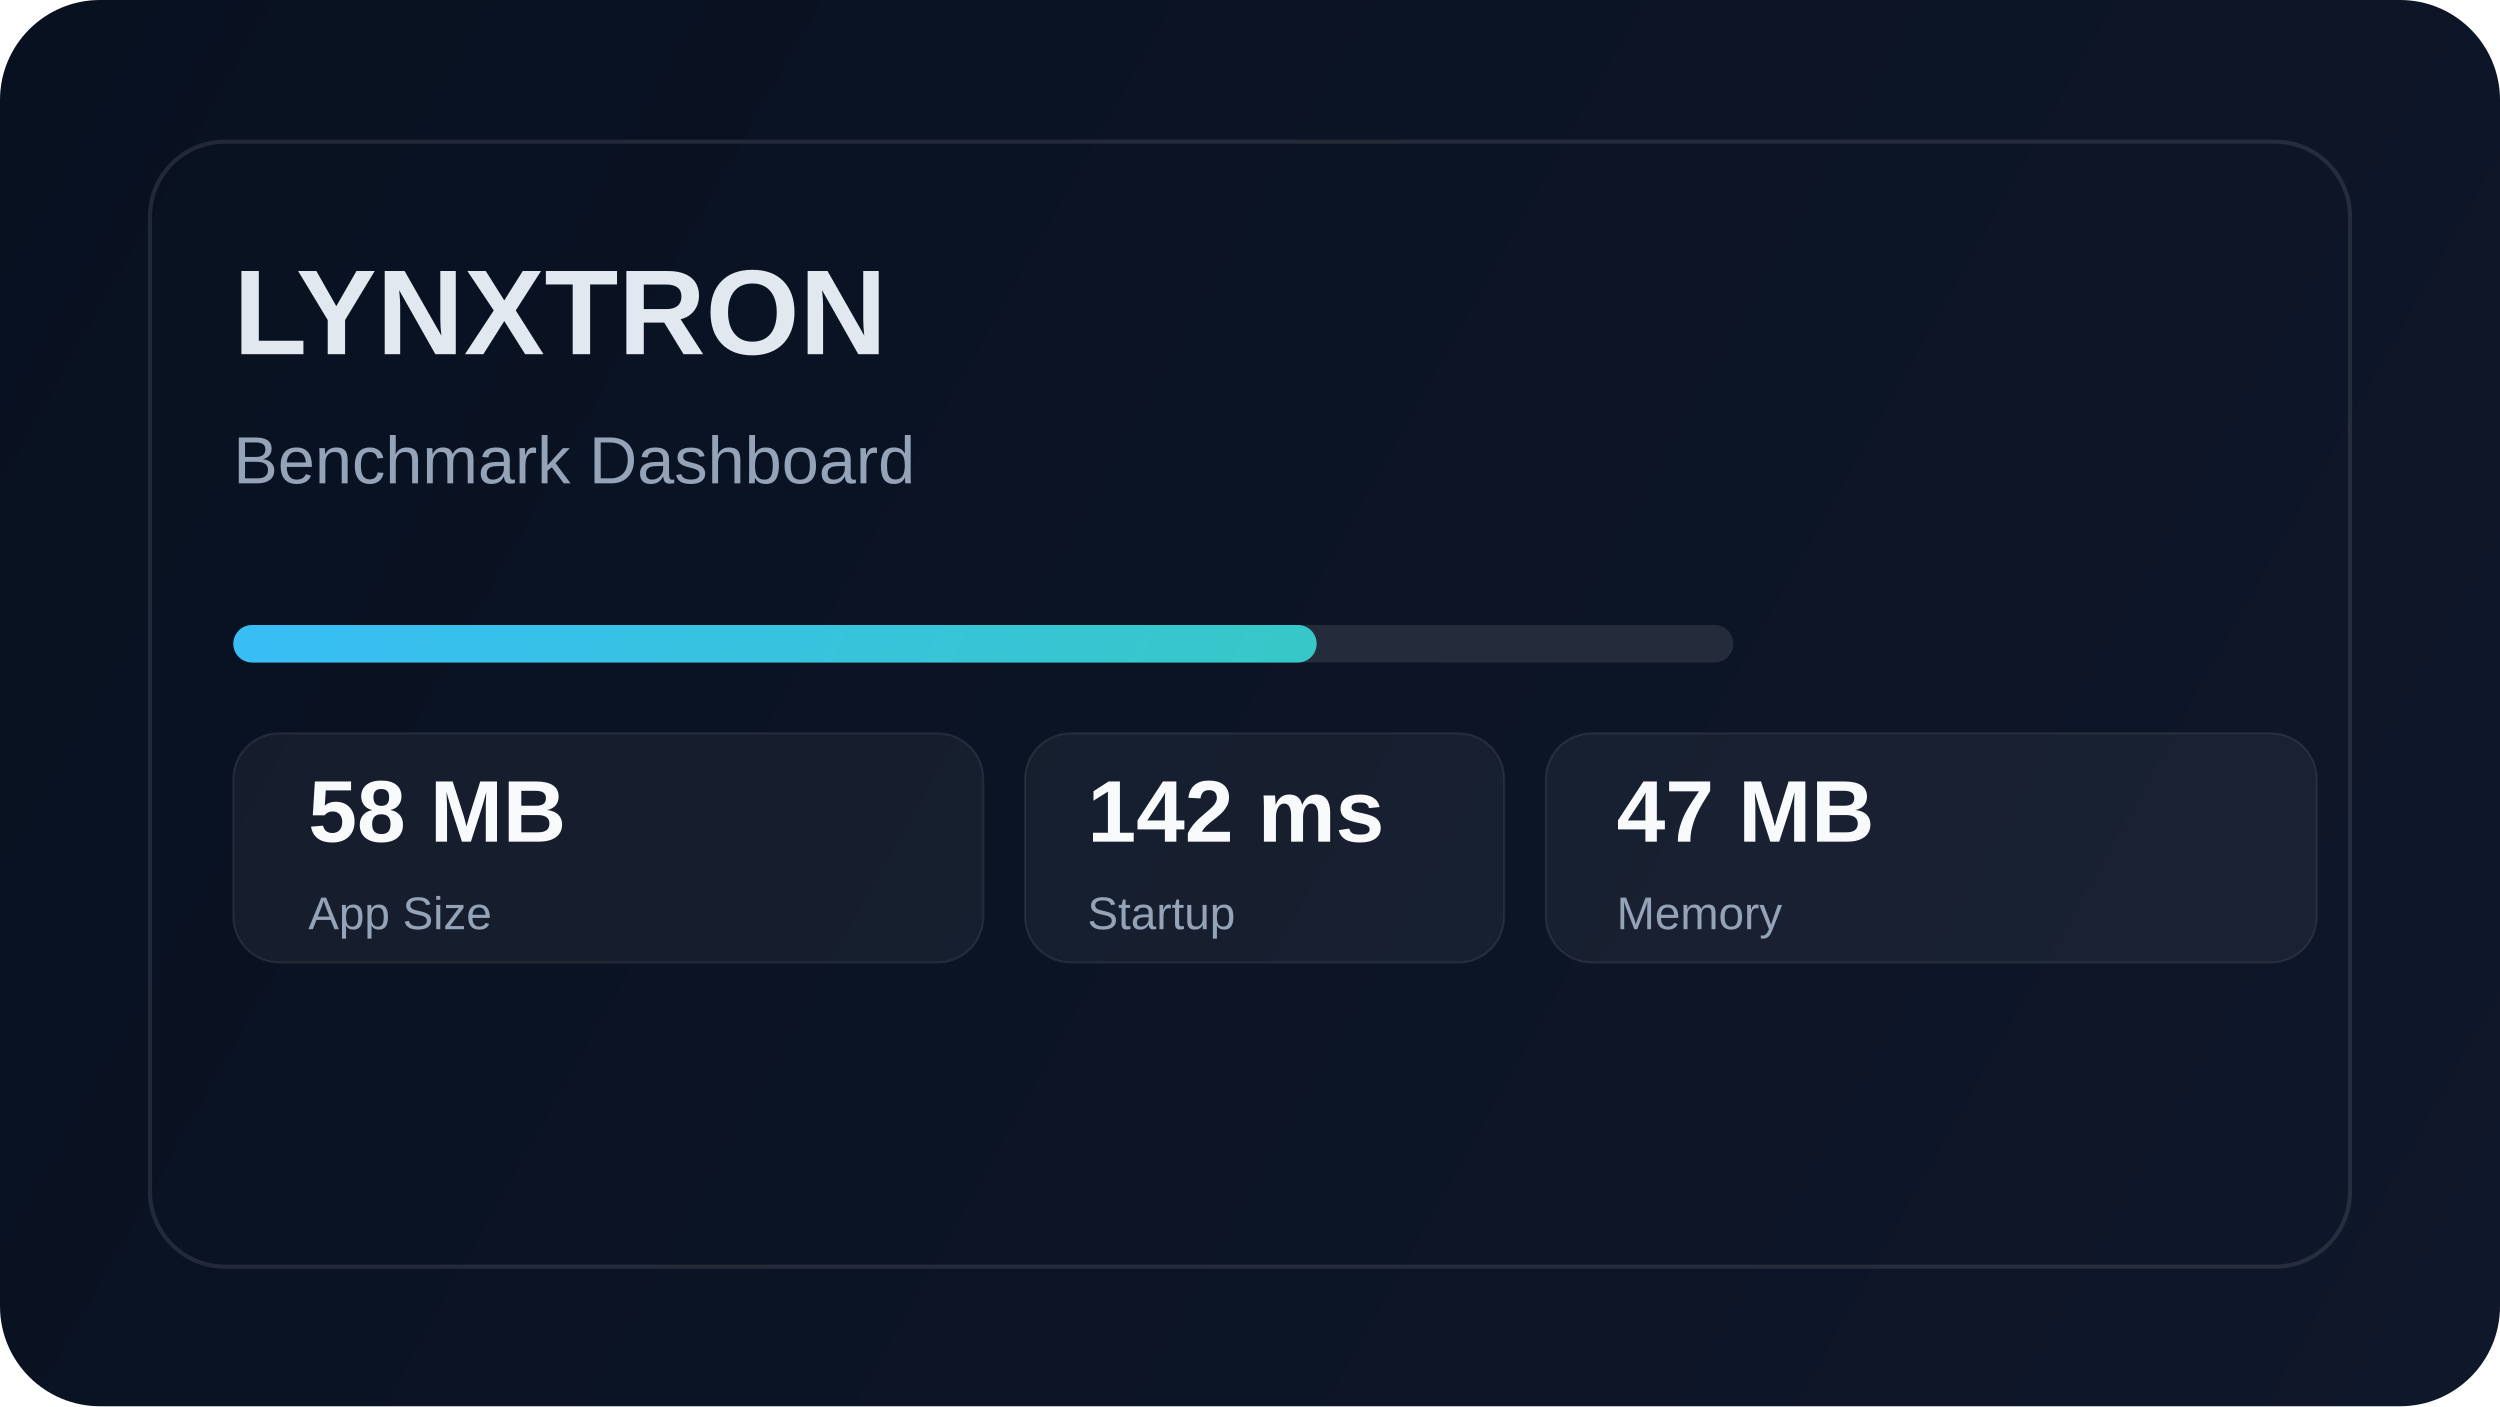
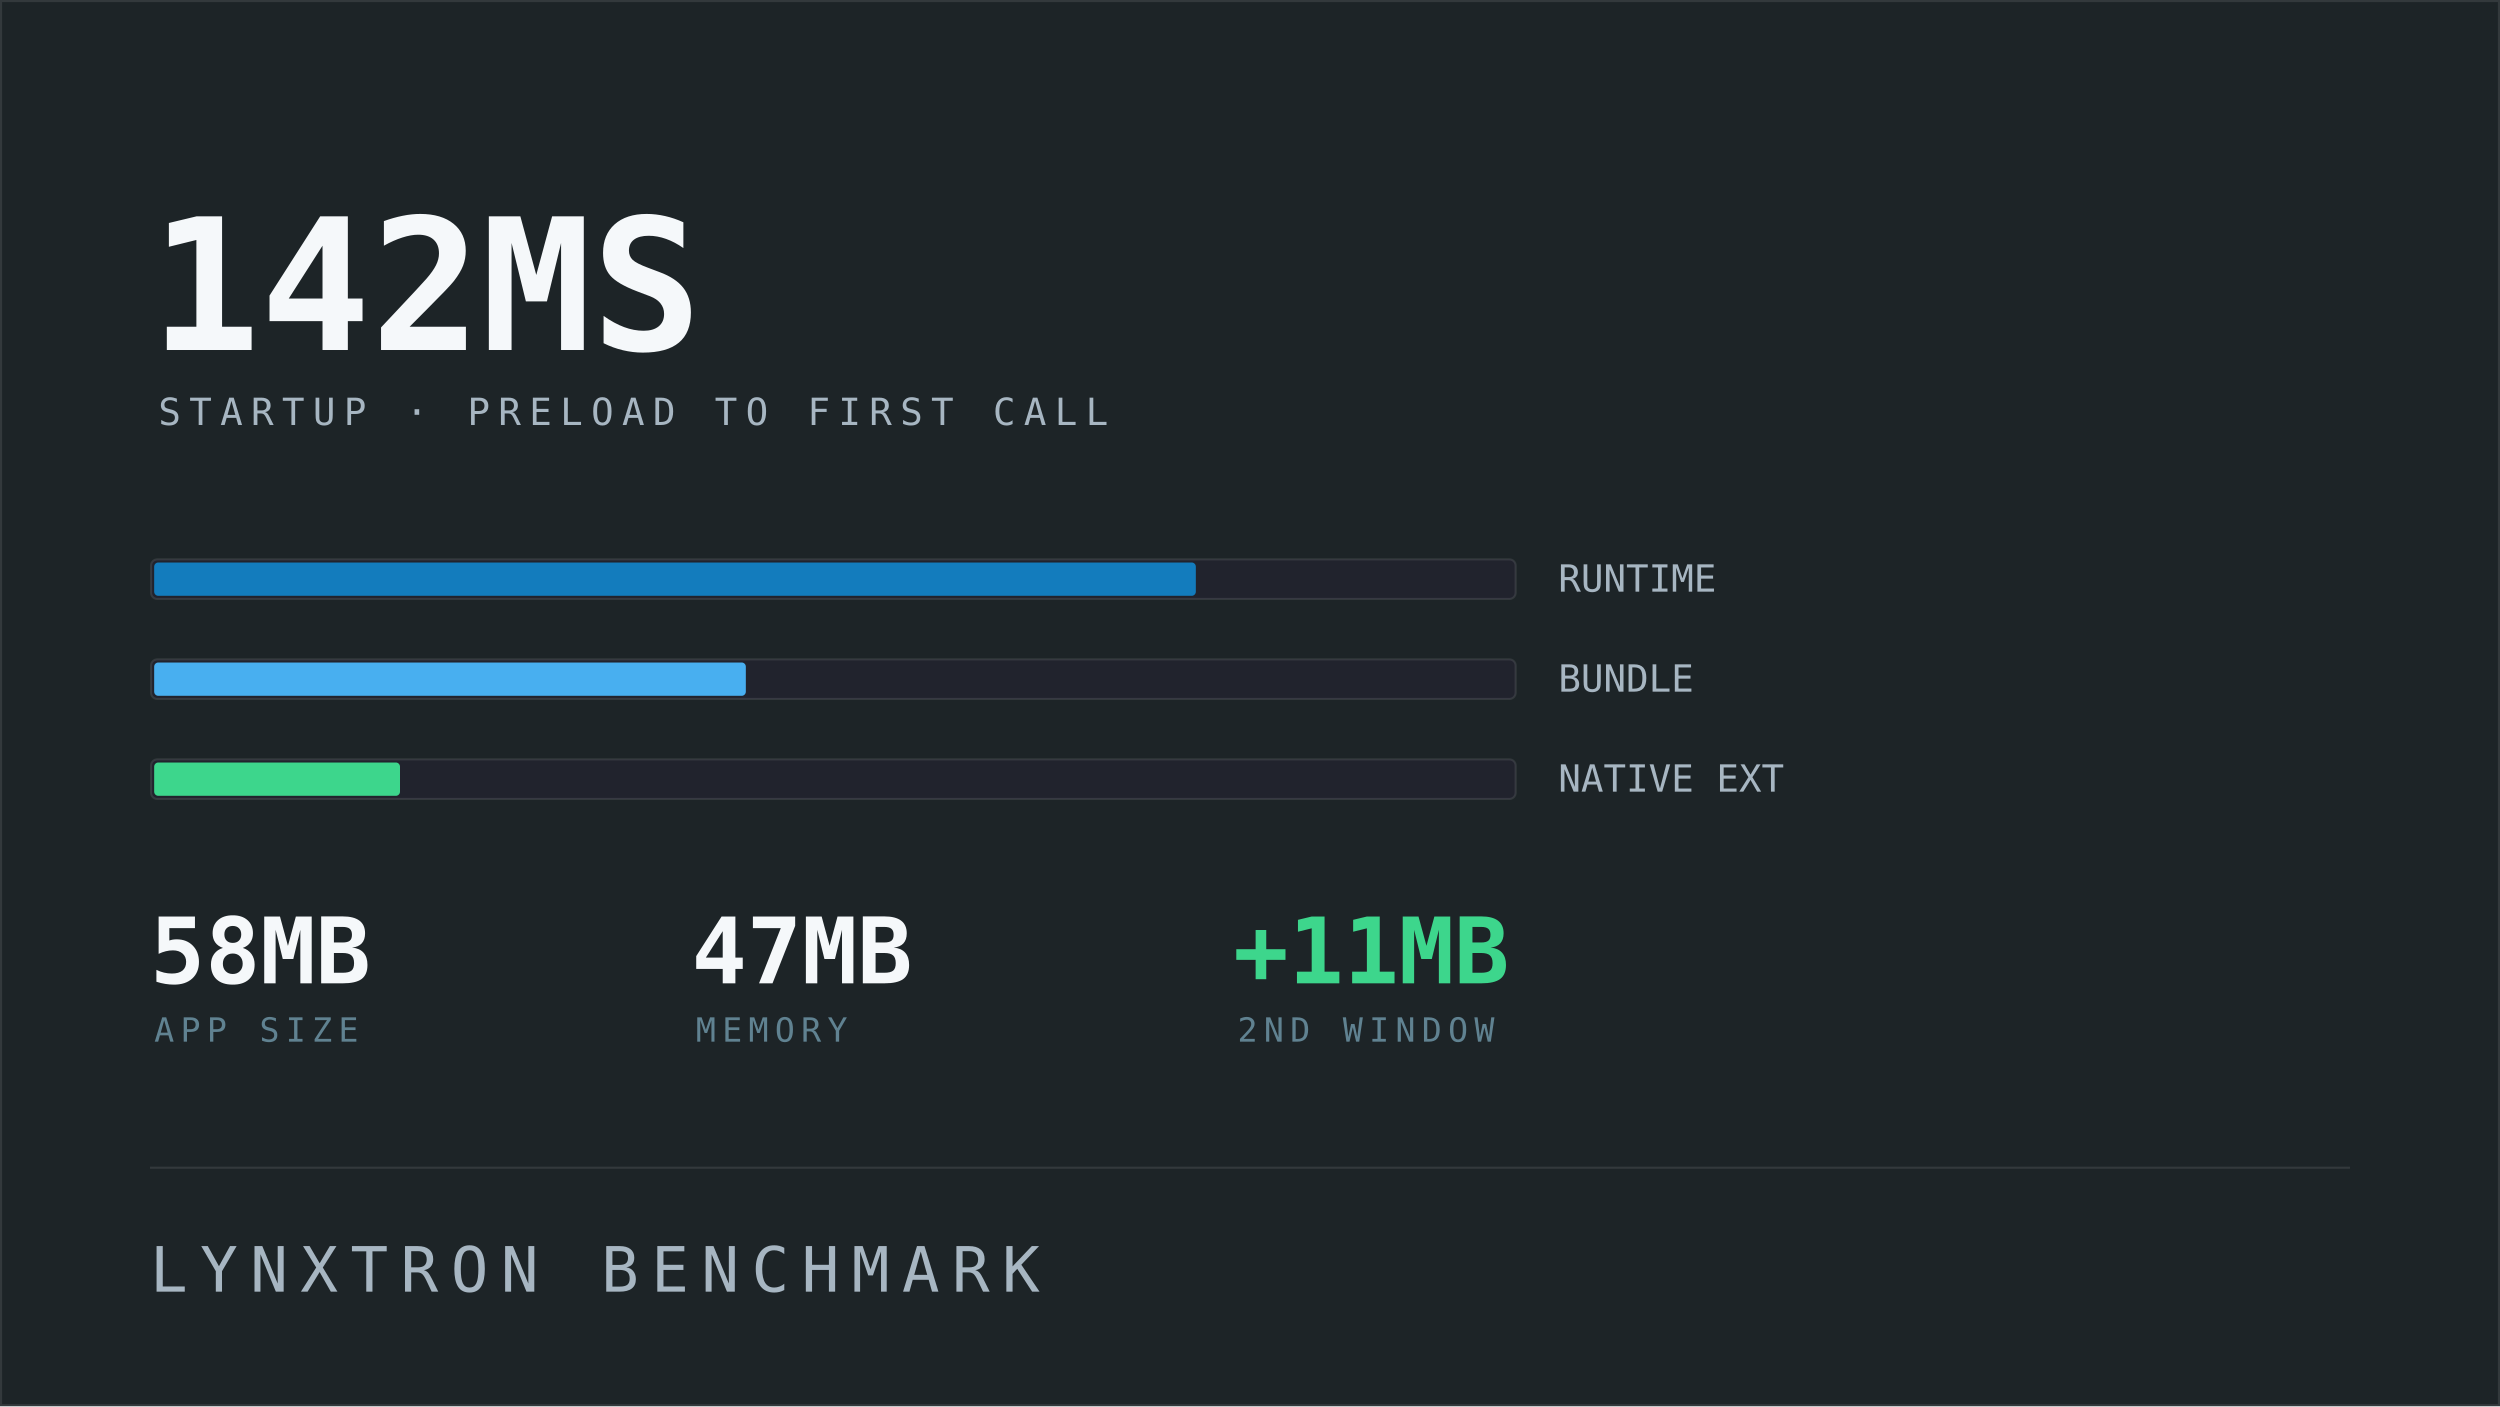
<svg xmlns="http://www.w3.org/2000/svg" width="1200" height="675" viewBox="0 0 1200 675" fill="none">
-   <defs>
-     <linearGradient id="bg" x1="0" y1="0" x2="1200" y2="675" gradientUnits="userSpaceOnUse">
-       <stop offset="0" stop-color="#081120" />
-       <stop offset="1" stop-color="#0F172A" />
-     </linearGradient>
-     <linearGradient id="accent" x1="160" y1="140" x2="1040" y2="560" gradientUnits="userSpaceOnUse">
-       <stop offset="0" stop-color="#38BDF8" />
-       <stop offset="1" stop-color="#34D399" />
-     </linearGradient>
-   </defs>
-   <rect width="1200" height="675" rx="48" fill="url(#bg)" />
-   <rect x="72" y="68" width="1056" height="540" rx="36" stroke="rgba(255,255,255,0.10)" stroke-width="2" />
-   <text x="112" y="170" fill="#E2E8F0" font-size="58" font-weight="700" font-family="Arial, Helvetica, sans-serif">LYNXTRON</text>
-   <text x="112" y="232" fill="#94A3B8" font-size="32" font-weight="500" font-family="Arial, Helvetica, sans-serif">Benchmark Dashboard</text>
-   <rect x="112" y="300" width="720" height="18" rx="9" fill="rgba(255,255,255,0.10)" />
-   <rect x="112" y="300" width="520" height="18" rx="9" fill="url(#accent)" />
-   <rect x="112" y="352" width="360" height="110" rx="22" fill="rgba(255,255,255,0.05)" stroke="rgba(255,255,255,0.08)" />
-   <rect x="492" y="352" width="230" height="110" rx="22" fill="rgba(255,255,255,0.05)" stroke="rgba(255,255,255,0.08)" />
-   <rect x="742" y="352" width="370" height="110" rx="22" fill="rgba(255,255,255,0.05)" stroke="rgba(255,255,255,0.08)" />
-   <text x="148" y="404" fill="#F8FAFC" font-size="42" font-weight="700" font-family="Arial, Helvetica, sans-serif">58 MB</text>
-   <text x="522" y="404" fill="#F8FAFC" font-size="42" font-weight="700" font-family="Arial, Helvetica, sans-serif">142 ms</text>
-   <text x="776" y="404" fill="#F8FAFC" font-size="42" font-weight="700" font-family="Arial, Helvetica, sans-serif">47 MB</text>
-   <text x="148" y="446" fill="#94A3B8" font-size="22" font-family="Arial, Helvetica, sans-serif">App Size</text>
-   <text x="522" y="446" fill="#94A3B8" font-size="22" font-family="Arial, Helvetica, sans-serif">Startup</text>
-   <text x="776" y="446" fill="#94A3B8" font-size="22" font-family="Arial, Helvetica, sans-serif">Memory</text>
+   <rect width="1200" height="675" fill="#1d2427" />
+   <rect x="0.5" y="0.5" width="1199" height="674" stroke="rgba(255,255,255,0.1)" stroke-width="1" />
+   <text x="72" y="168" fill="#f5f8fa" font-size="88" font-weight="600" font-family="Menlo, monospace">142MS</text>
+   <text x="76" y="204" fill="#a7b6c2" font-size="18" letter-spacing="4" font-family="Menlo, monospace">STARTUP · PRELOAD TO FIRST CALL</text>
+   <rect x="72.5" y="268.5" width="655" height="19" rx="3" fill="#21232d" stroke="rgba(255,255,255,0.1)" />
+   <rect x="74" y="270" width="500" height="16" rx="2" fill="#137cbd" />
+   <text x="748" y="284" fill="#a7b6c2" font-size="18" font-family="Menlo, monospace">RUNTIME</text>
+   <rect x="72.5" y="316.5" width="655" height="19" rx="3" fill="#21232d" stroke="rgba(255,255,255,0.1)" />
+   <rect x="74" y="318" width="284" height="16" rx="2" fill="#48aff0" />
+   <text x="748" y="332" fill="#a7b6c2" font-size="18" font-family="Menlo, monospace">BUNDLE</text>
+   <rect x="72.5" y="364.5" width="655" height="19" rx="3" fill="#21232d" stroke="rgba(255,255,255,0.1)" />
+   <rect x="74" y="366" width="118" height="16" rx="2" fill="#3dd68c" />
+   <text x="748" y="380" fill="#a7b6c2" font-size="18" font-family="Menlo, monospace">NATIVE EXT</text>
+   <text x="72" y="472" fill="#f5f8fa" font-size="44" font-weight="600" font-family="Menlo, monospace">58MB</text>
+   <text x="74" y="500" fill="#608291" font-size="16" letter-spacing="3" font-family="Menlo, monospace">APP SIZE</text>
+   <text x="332" y="472" fill="#f5f8fa" font-size="44" font-weight="600" font-family="Menlo, monospace">47MB</text>
+   <text x="334" y="500" fill="#608291" font-size="16" letter-spacing="3" font-family="Menlo, monospace">MEMORY</text>
+   <text x="592" y="472" fill="#3dd68c" font-size="44" font-weight="600" font-family="Menlo, monospace">+11MB</text>
+   <text x="594" y="500" fill="#608291" font-size="16" letter-spacing="3" font-family="Menlo, monospace">2ND WINDOW</text>
+   <rect x="72" y="560" width="1056" height="1" fill="rgba(255,255,255,0.1)" />
+   <text x="72" y="620" fill="#a7b6c2" font-size="30" letter-spacing="6" font-family="Menlo, monospace">LYNXTRON BENCHMARK</text>
</svg>
